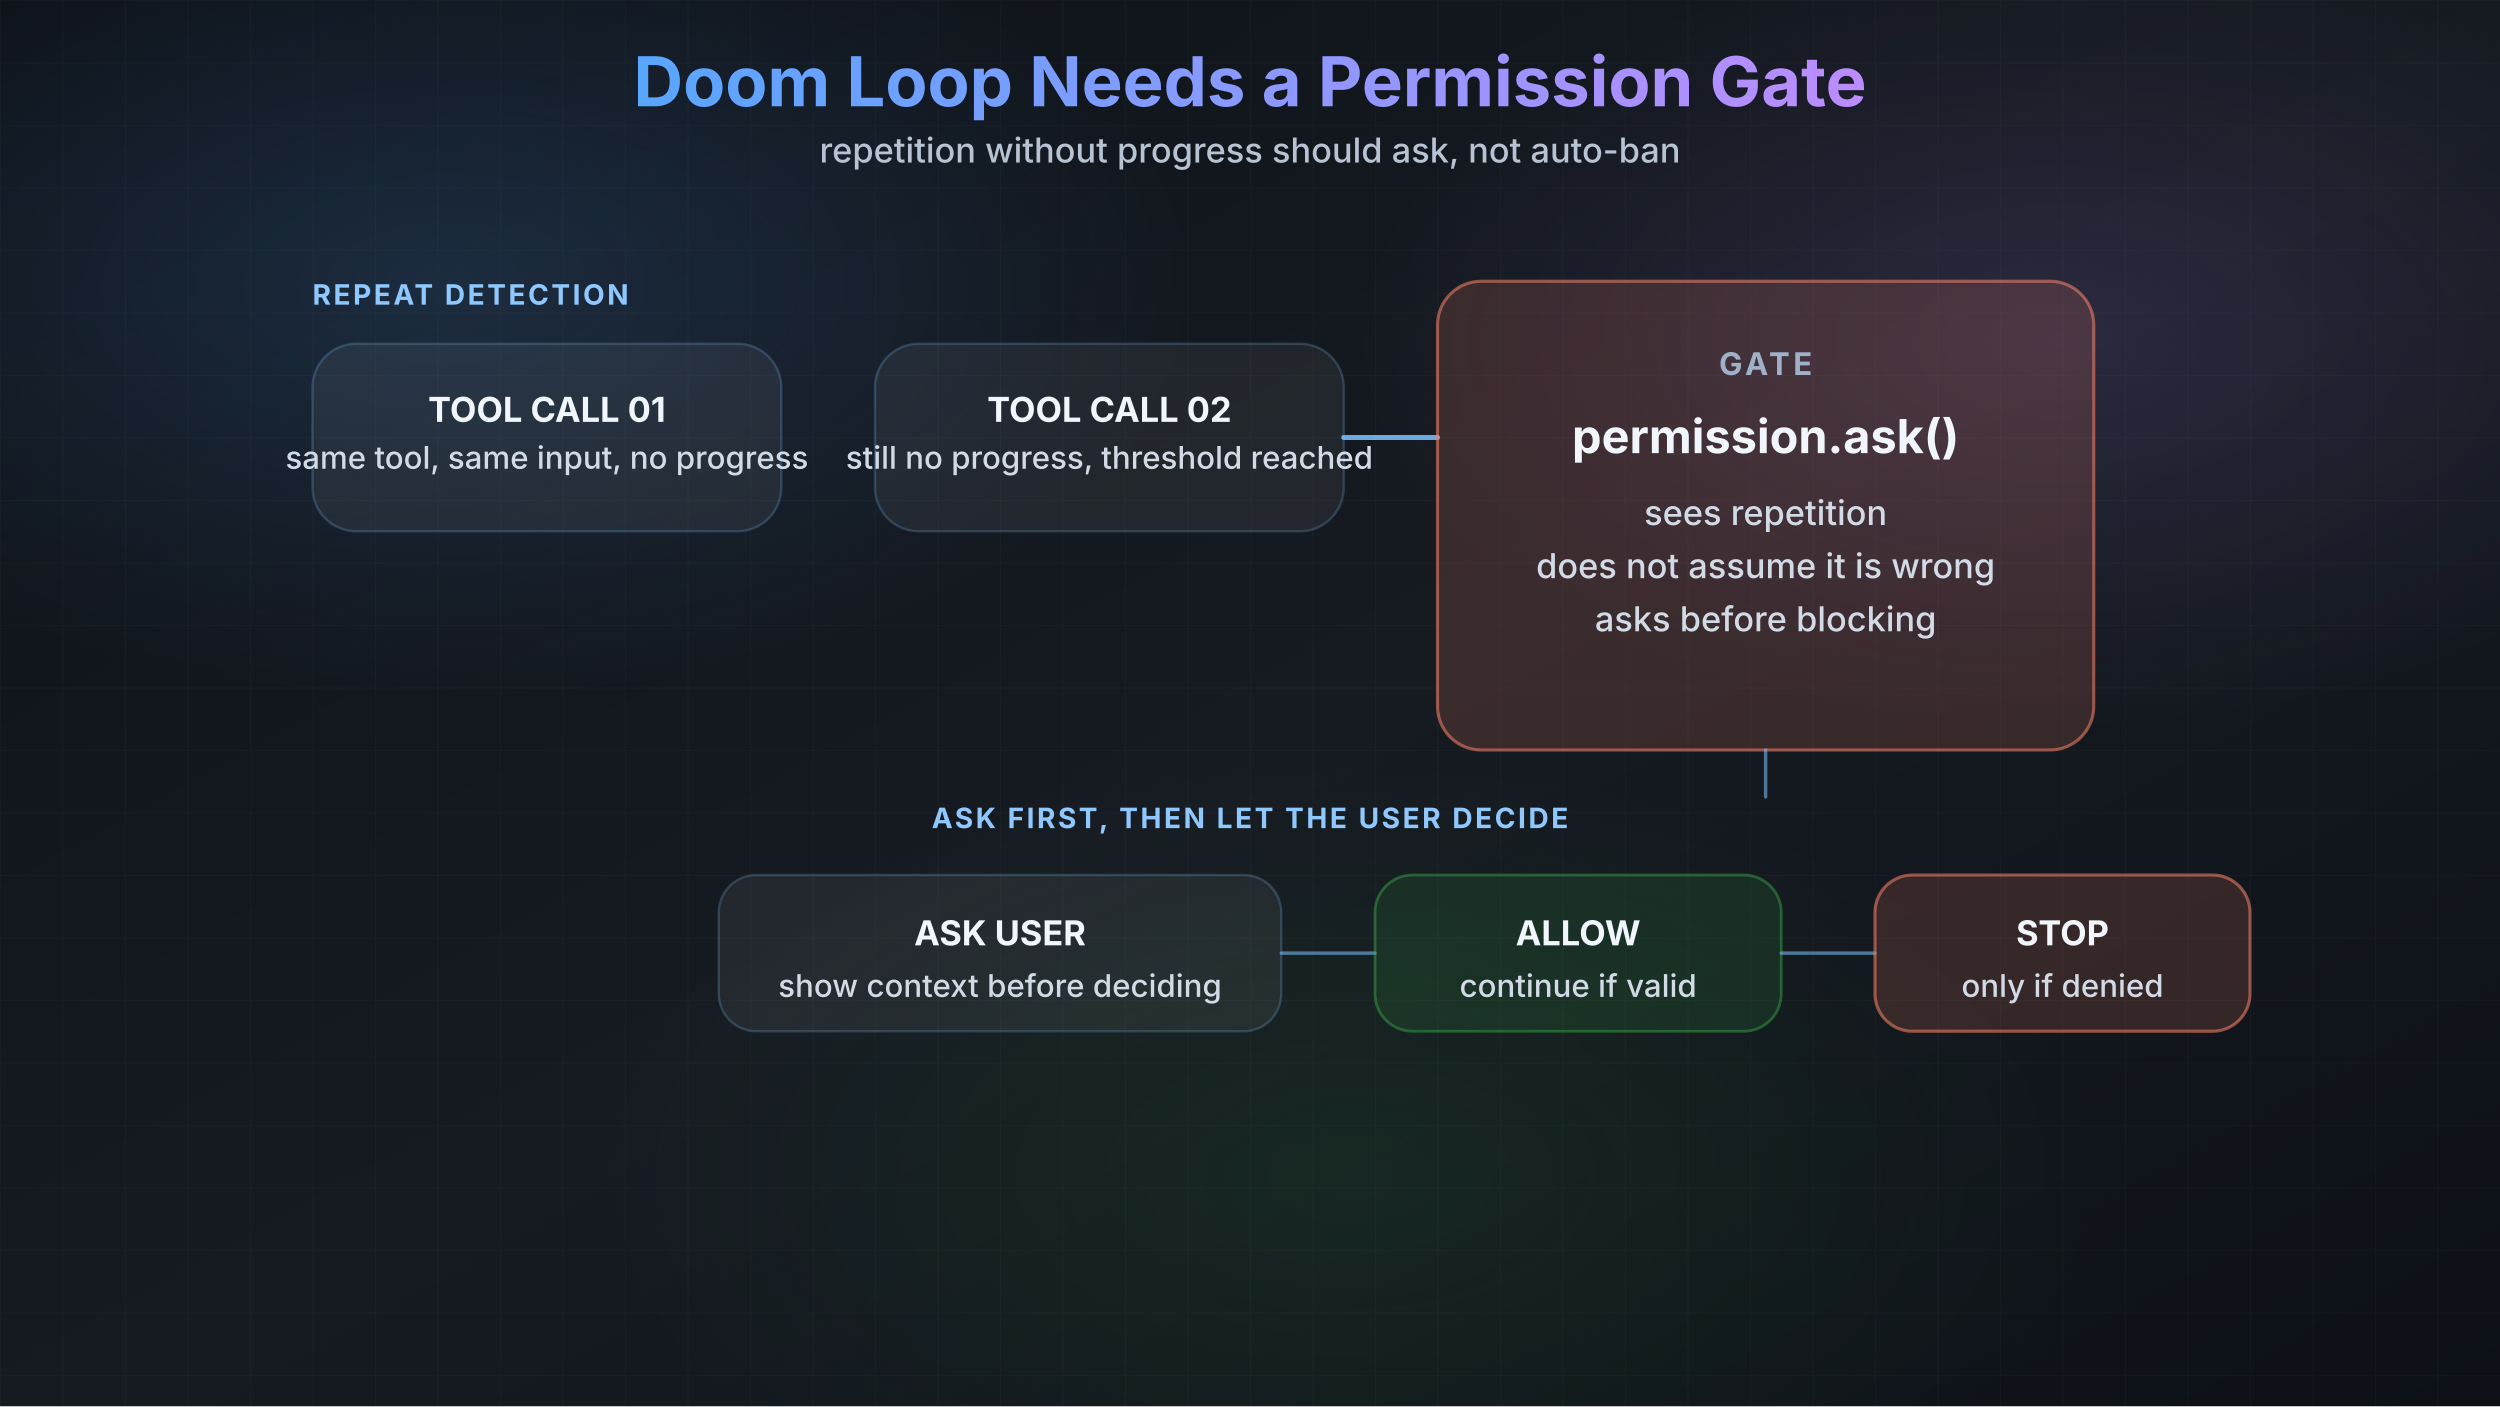
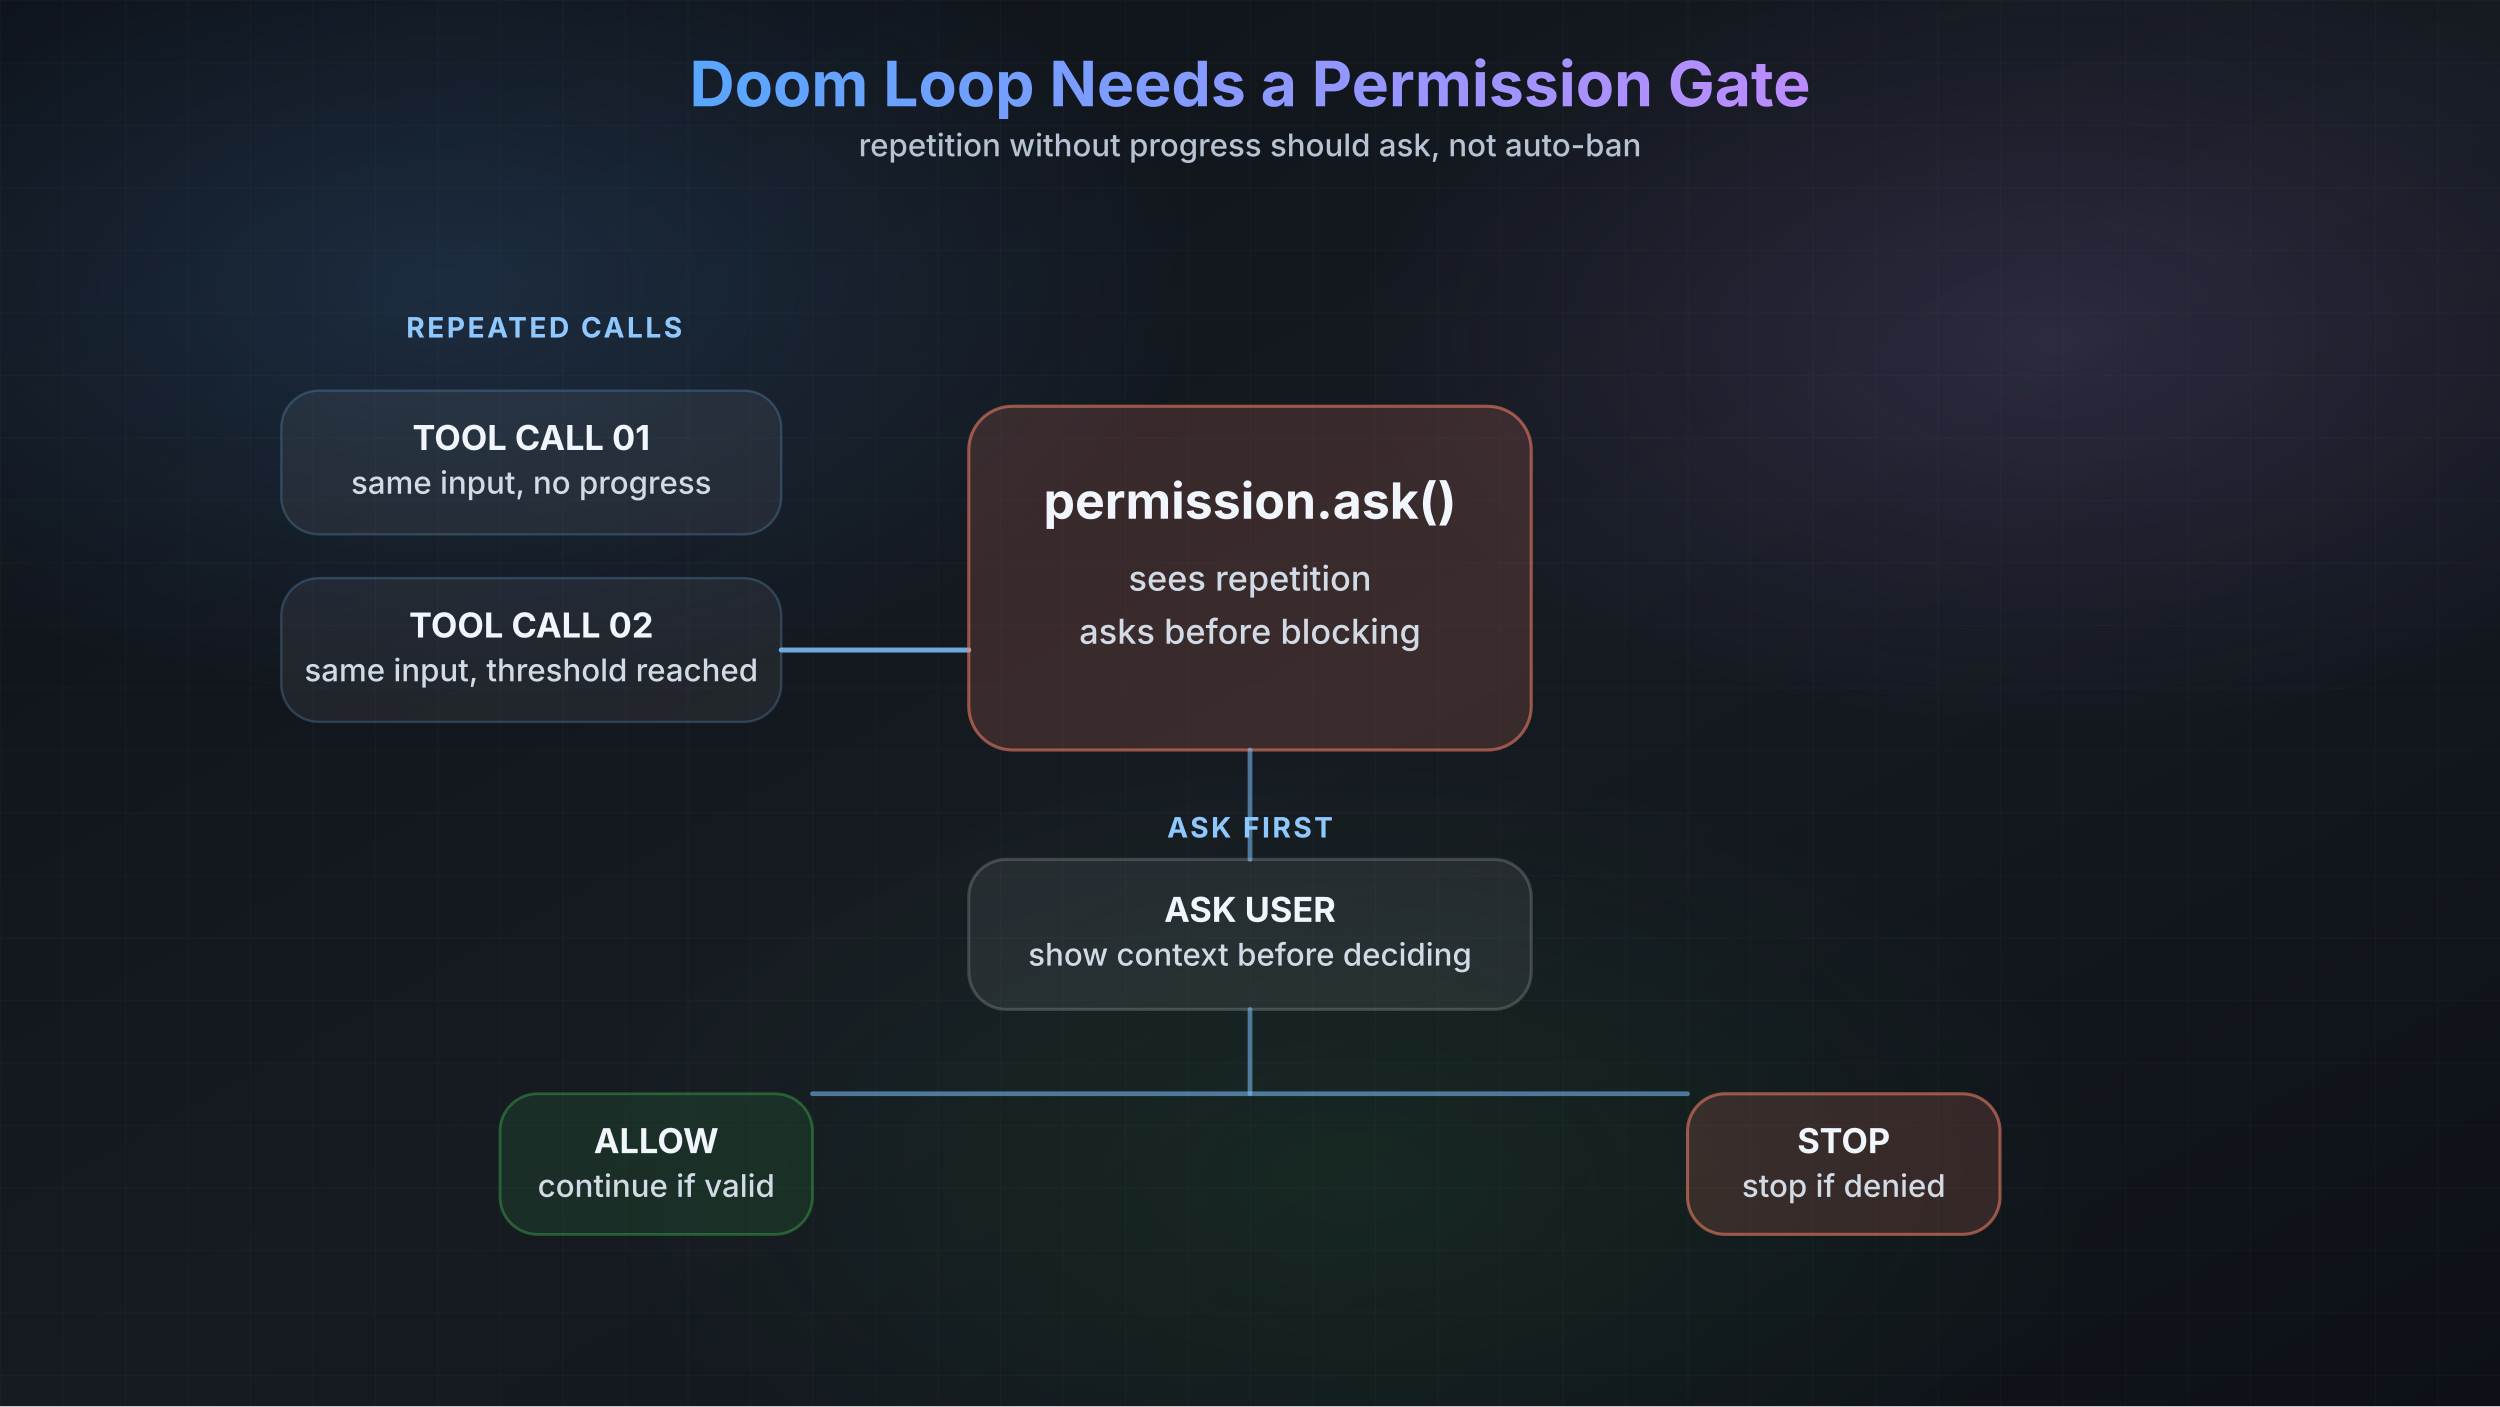
<svg xmlns="http://www.w3.org/2000/svg" viewBox="0 0 1600 900" width="1600" height="900" role="img" aria-label="Doom Loop Needs a Permission Gate">
  <style>
    text { font-family: "Inter", "SF Pro Display", -apple-system, BlinkMacSystemFont, "Segoe UI", sans-serif; }
-     .title { font-size: 44px; font-weight: 700; fill: url(#titleGrad); }
-     .subtitle { font-size: 22px; font-weight: 500; fill: #b7c3d2; }
-     .card-title { font-size: 30px; font-weight: 700; fill: #f0f6fc; }
+     .title { font-size: 40px; font-weight: 700; fill: url(#titleGrad); }
+     .subtitle { font-size: 20px; font-weight: 500; fill: #b7c3d2; }
+     .label { font-size: 18px; font-weight: 700; letter-spacing: 1.6px; fill: #8fc8ff; }
+     .card-title { font-size: 32px; font-weight: 700; fill: #f0f6fc; }
    .card-meta { font-size: 22px; font-weight: 500; fill: #d2dbe5; }
    .mini-title { font-size: 22px; font-weight: 700; fill: #f0f6fc; }
    .mini-meta { font-size: 20px; font-weight: 500; fill: #d2dbe5; }
    .card { fill: rgba(255,255,255,0.07); stroke: rgba(255,255,255,0.17); stroke-width: 2; }
    .mini { fill: rgba(255,255,255,0.06); stroke: rgba(125,196,255,0.22); stroke-width: 1.5; }
-     .flow { fill: none; stroke: rgba(125,196,255,0.84); stroke-width: 3.2; stroke-linecap: round; }
-     .attach { fill: none; stroke: rgba(125,196,255,0.54); stroke-width: 2.2; stroke-linecap: round; }
    .warn { fill: rgba(247,129,102,0.16); stroke: rgba(247,129,102,0.56); stroke-width: 2; }
    .ok { fill: rgba(63,185,80,0.12); stroke: rgba(63,185,80,0.40); stroke-width: 1.8; }
+     .flow { fill: none; stroke: rgba(125,196,255,0.84); stroke-width: 3.2; stroke-linecap: round; }
+     .link { fill: none; stroke: rgba(125,196,255,0.54); stroke-width: 3; stroke-linecap: round; }
  </style>
  <defs>
    <linearGradient id="bg" x1="0%" y1="0%" x2="100%" y2="100%">
      <stop offset="0%" stop-color="#0d1117" />
      <stop offset="52%" stop-color="#161b22" />
      <stop offset="100%" stop-color="#0d1117" />
    </linearGradient>
    <linearGradient id="titleGrad" x1="0%" y1="0%" x2="100%" y2="0%">
      <stop offset="0%" stop-color="#58a6ff" />
      <stop offset="100%" stop-color="#bc8cff" />
    </linearGradient>
    <pattern id="grid" width="40" height="40" patternUnits="userSpaceOnUse">
      <path d="M40 0 L0 0 0 40" fill="none" stroke="rgba(255,255,255,0.03)" stroke-width="1" />
    </pattern>
    <radialGradient id="glowBlue" cx="18%" cy="20%" r="30%">
      <stop offset="0%" stop-color="#58a6ff" stop-opacity="0.16" />
      <stop offset="100%" stop-color="#58a6ff" stop-opacity="0" />
    </radialGradient>
    <radialGradient id="glowPurple" cx="82%" cy="24%" r="28%">
      <stop offset="0%" stop-color="#bc8cff" stop-opacity="0.13" />
      <stop offset="100%" stop-color="#bc8cff" stop-opacity="0" />
    </radialGradient>
    <radialGradient id="glowGreen" cx="54%" cy="84%" r="30%">
      <stop offset="0%" stop-color="#3fb950" stop-opacity="0.10" />
      <stop offset="100%" stop-color="#3fb950" stop-opacity="0" />
    </radialGradient>
  </defs>
  <rect width="1600" height="900" fill="url(#bg)" />
  <rect width="1600" height="900" fill="url(#grid)" />
  <rect width="1600" height="900" fill="url(#glowBlue)" />
  <rect width="1600" height="900" fill="url(#glowPurple)" />
  <rect width="1600" height="900" fill="url(#glowGreen)" />
  <text x="800" y="68" text-anchor="middle" class="title">Doom Loop Needs a Permission Gate</text>
-   <text x="800" y="104" text-anchor="middle" class="subtitle">repetition without progress should ask, not auto-ban</text>
-   <text x="200" y="195" fill="#8fc8ff" font-size="18" font-weight="700" letter-spacing="1.6">REPEAT DETECTION</text>
+   <text x="800" y="100" text-anchor="middle" class="subtitle">repetition without progress should ask, not auto-ban</text>
+   <text x="260" y="216" class="label">REPEATED CALLS</text>
  <g>
-     <rect x="200" y="220" width="300" height="120" rx="28" class="mini" />
-     <text x="350" y="270" text-anchor="middle" class="mini-title">TOOL CALL 01</text>
-     <text x="350" y="300" text-anchor="middle" class="mini-meta">same tool, same input, no progress</text>
+     <rect x="180" y="250" width="320" height="92" rx="24" class="mini" />
+     <text x="340" y="288" text-anchor="middle" class="mini-title">TOOL CALL 01</text>
+     <text x="340" y="316" text-anchor="middle" class="mini-meta">same input, no progress</text>
  </g>
  <g>
-     <rect x="560" y="220" width="300" height="120" rx="28" class="mini" />
-     <text x="710" y="270" text-anchor="middle" class="mini-title">TOOL CALL 02</text>
-     <text x="710" y="300" text-anchor="middle" class="mini-meta">still no progress, threshold reached</text>
+     <rect x="180" y="370" width="320" height="92" rx="24" class="mini" />
+     <text x="340" y="408" text-anchor="middle" class="mini-title">TOOL CALL 02</text>
+     <text x="340" y="436" text-anchor="middle" class="mini-meta">same input, threshold reached</text>
  </g>
-   <path d="M860 280 H920" class="flow" />
+   <path d="M500 416 H620" class="flow" />
  <g>
-     <rect x="920" y="180" width="420" height="300" rx="28" class="warn" />
-     <text x="1130" y="240" text-anchor="middle" fill="#9fb1c8" font-size="20" font-weight="700" letter-spacing="2.2">GATE</text>
-     <text x="1130" y="290" text-anchor="middle" class="card-title">permission.ask()</text>
-     <text x="1130" y="336" text-anchor="middle" class="card-meta">sees repetition</text>
-     <text x="1130" y="370" text-anchor="middle" class="card-meta">does not assume it is wrong</text>
-     <text x="1130" y="404" text-anchor="middle" class="card-meta">asks before blocking</text>
+     <rect x="620" y="260" width="360" height="220" rx="28" class="warn" />
+     <text x="800" y="332" text-anchor="middle" class="card-title">permission.ask()</text>
+     <text x="800" y="378" text-anchor="middle" class="card-meta">sees repetition</text>
+     <text x="800" y="412" text-anchor="middle" class="card-meta">asks before blocking</text>
  </g>
-   <text x="800" y="530" text-anchor="middle" fill="#8fc8ff" font-size="18" font-weight="700" letter-spacing="1.6">ASK FIRST, THEN LET THE USER DECIDE</text>
-   <path d="M1130 480 L1130 510" class="attach" />
+   <path d="M800 480 V550" class="link" />
+   <text x="800" y="536" text-anchor="middle" class="label">ASK FIRST</text>
  <g>
-     <rect x="460" y="560" width="360" height="100" rx="24" class="mini" />
-     <text x="640" y="605" text-anchor="middle" class="mini-title">ASK USER</text>
-     <text x="640" y="638" text-anchor="middle" class="mini-meta">show context before deciding</text>
+     <rect x="620" y="550" width="360" height="96" rx="24" class="card" />
+     <text x="800" y="590" text-anchor="middle" class="mini-title">ASK USER</text>
+     <text x="800" y="618" text-anchor="middle" class="mini-meta">show context before deciding</text>
  </g>
-   <path d="M820 610 H880" class="attach" />
+   <path d="M800 646 V700" class="link" />
+   <path d="M520 700 H1080" class="link" />
  <g>
-     <rect x="880" y="560" width="260" height="100" rx="24" class="ok" />
-     <text x="1010" y="605" text-anchor="middle" class="mini-title">ALLOW</text>
-     <text x="1010" y="638" text-anchor="middle" class="mini-meta">continue if valid</text>
+     <rect x="320" y="700" width="200" height="90" rx="24" class="ok" />
+     <text x="420" y="738" text-anchor="middle" class="mini-title">ALLOW</text>
+     <text x="420" y="766" text-anchor="middle" class="mini-meta">continue if valid</text>
  </g>
-   <path d="M1140 610 H1200" class="attach" />
  <g>
-     <rect x="1200" y="560" width="240" height="100" rx="24" class="warn" />
-     <text x="1320" y="605" text-anchor="middle" class="mini-title">STOP</text>
-     <text x="1320" y="638" text-anchor="middle" class="mini-meta">only if denied</text>
+     <rect x="1080" y="700" width="200" height="90" rx="24" class="warn" />
+     <text x="1180" y="738" text-anchor="middle" class="mini-title">STOP</text>
+     <text x="1180" y="766" text-anchor="middle" class="mini-meta">stop if denied</text>
  </g>
</svg>
